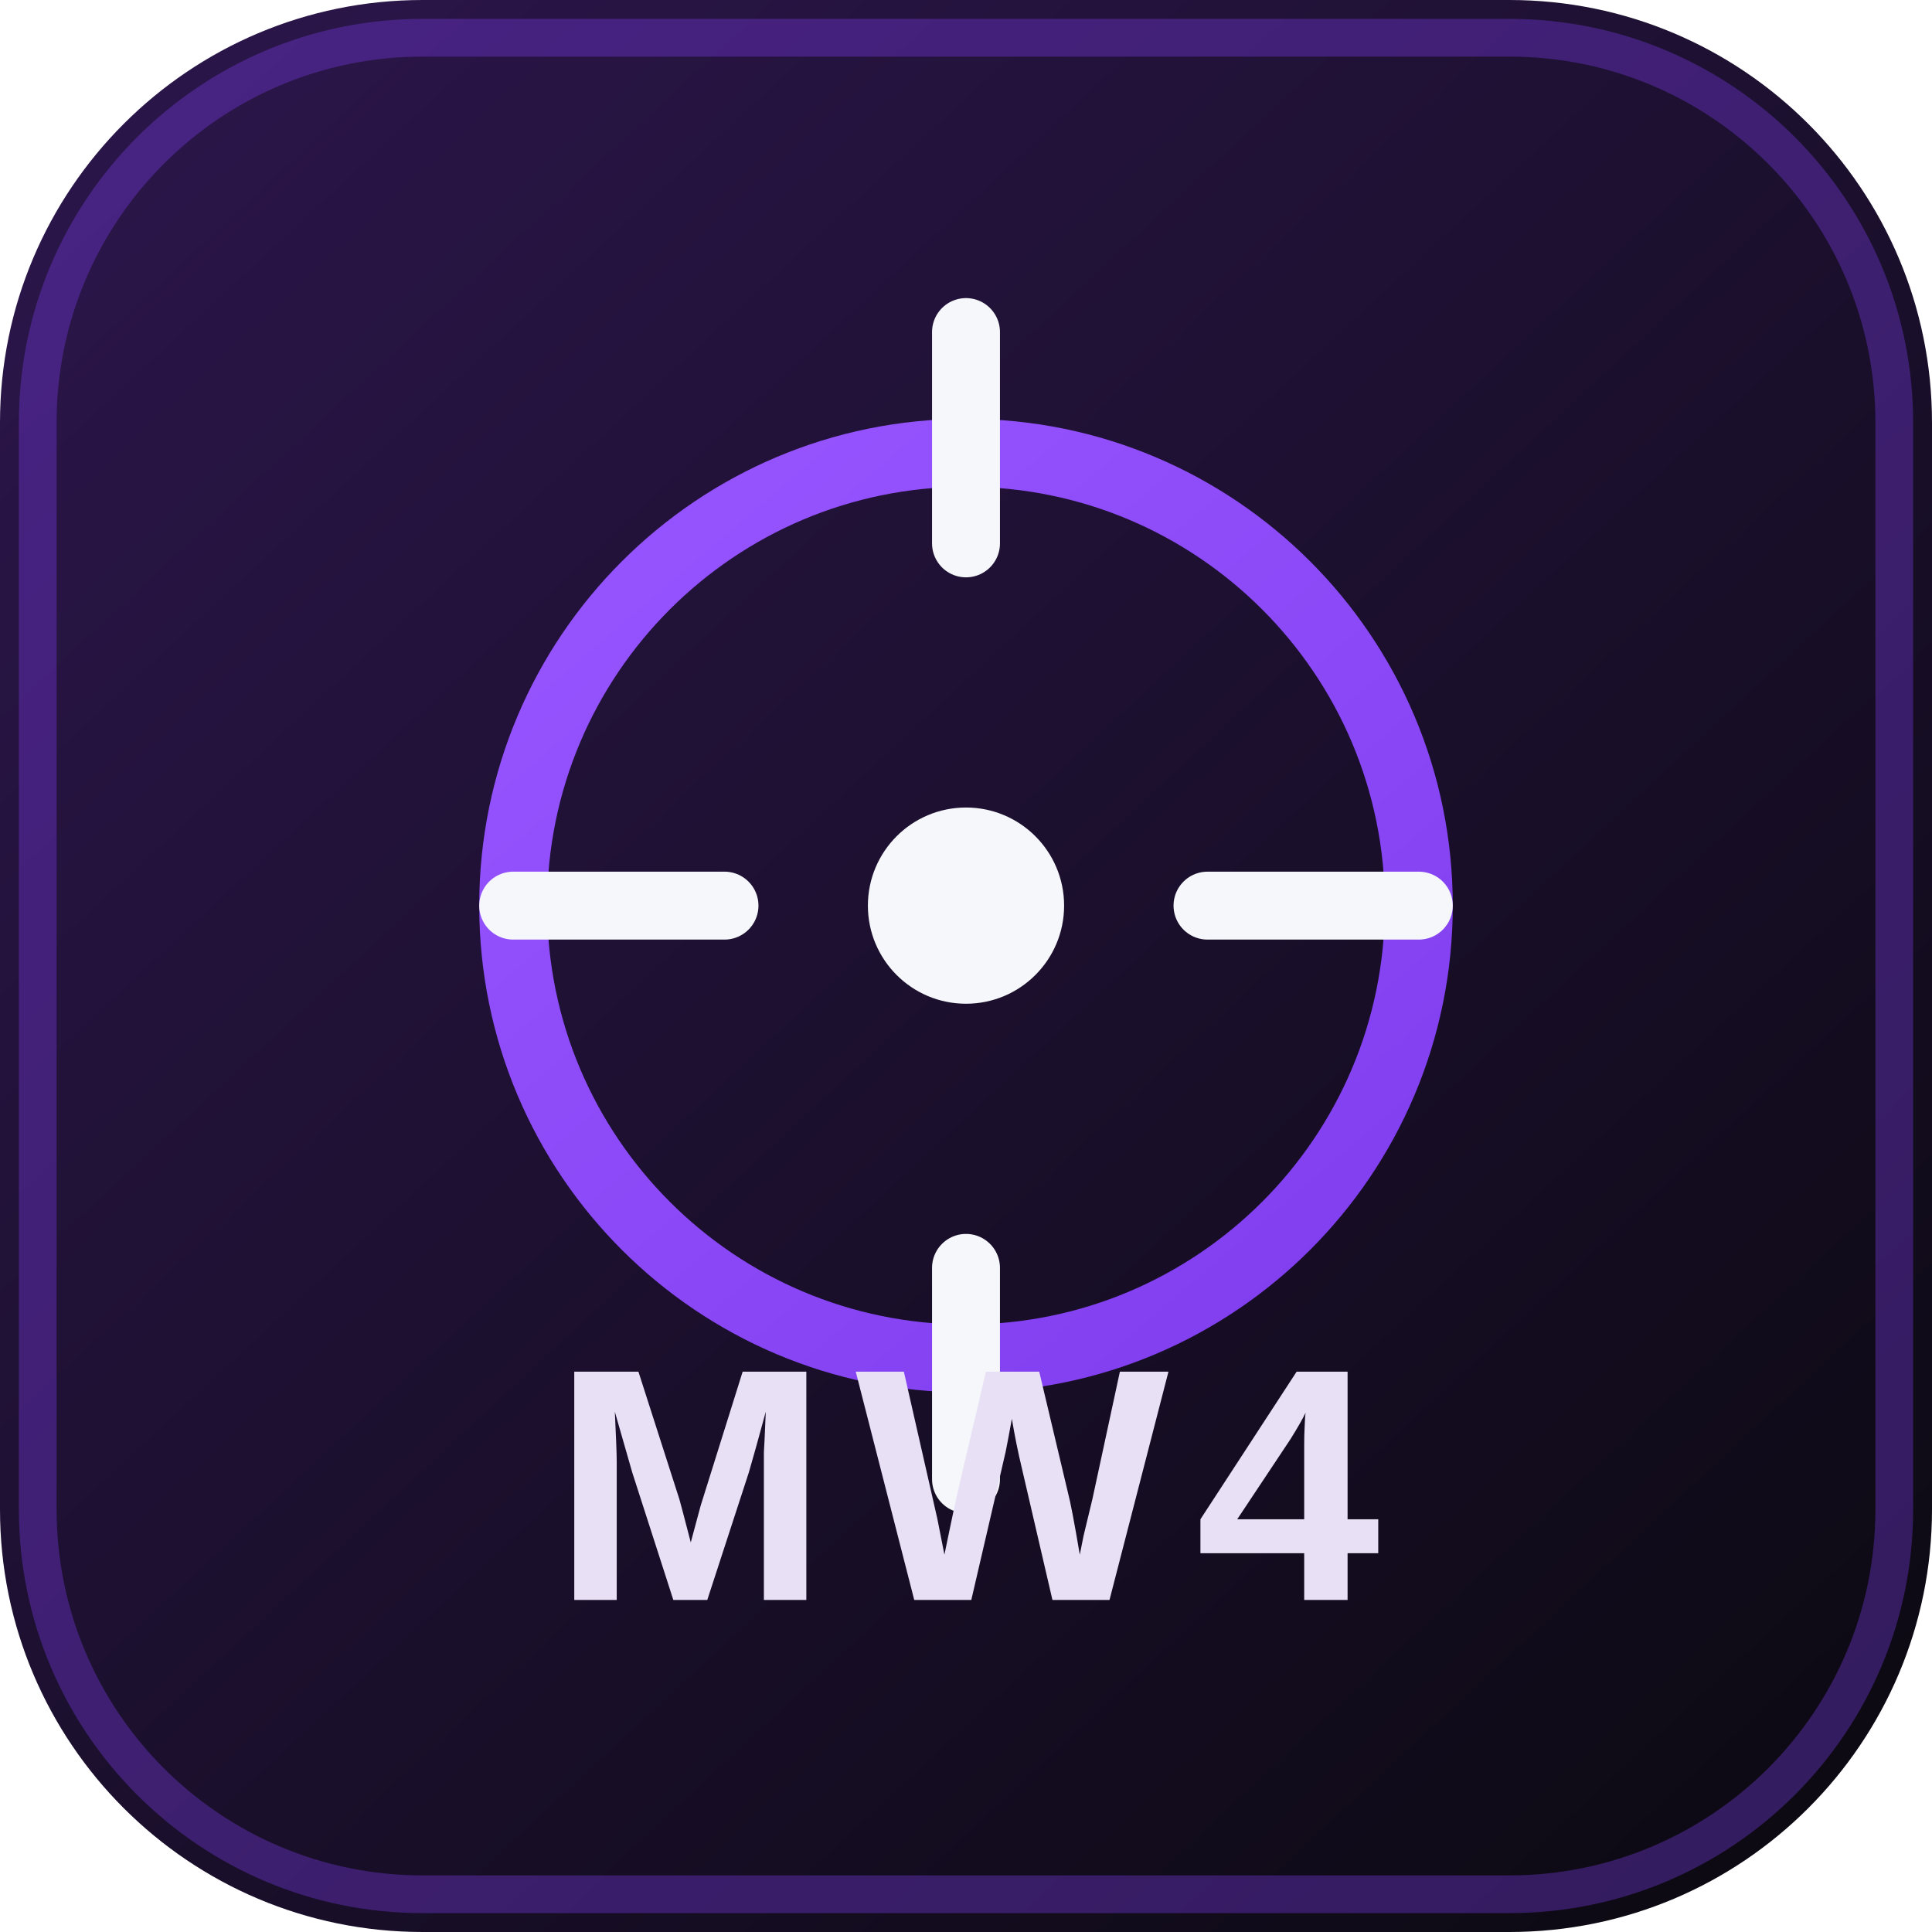
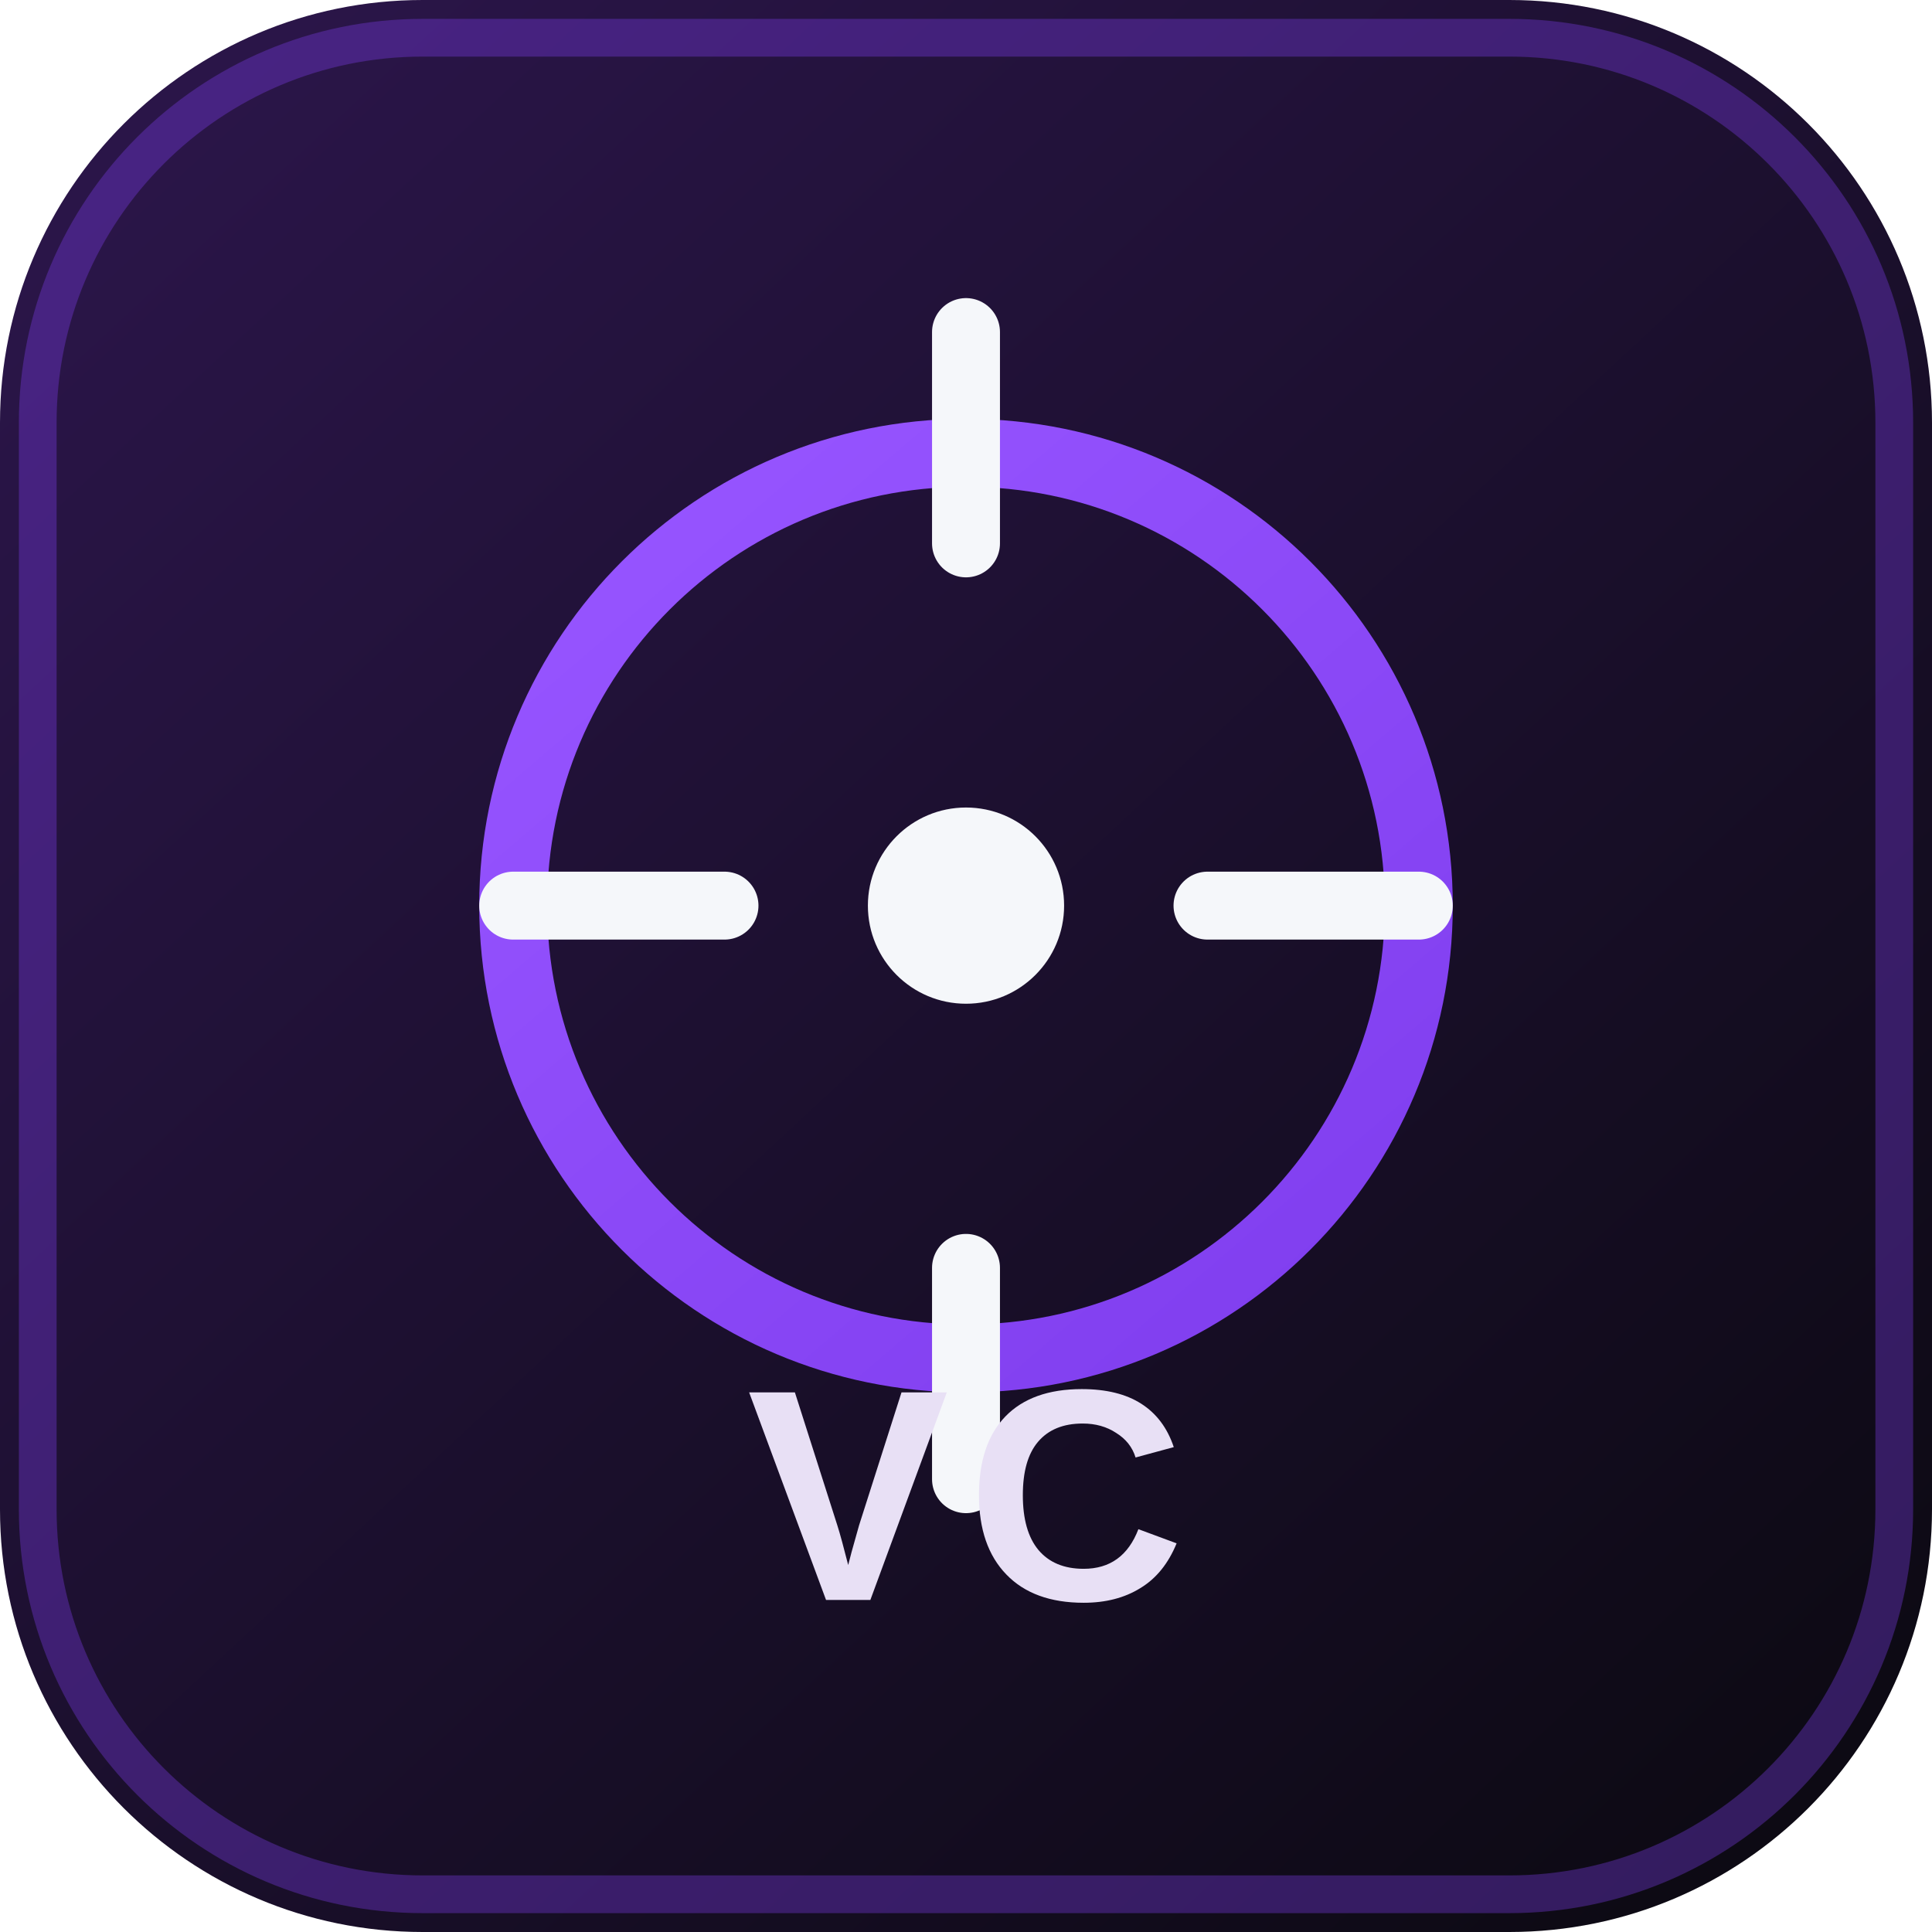
- <svg xmlns="http://www.w3.org/2000/svg" viewBox="0 0 64 64" fill="none" role="img" aria-label="MW4 Cheat">
+ <svg xmlns="http://www.w3.org/2000/svg" viewBox="0 0 64 64" fill="none" role="img" aria-label="Valorant Cheat">
  <defs>
-     <linearGradient id="mw4-bg" x1="6" y1="4" x2="58" y2="60" gradientUnits="userSpaceOnUse">
+     <linearGradient id="vc-bg" x1="6" y1="4" x2="58" y2="60" gradientUnits="userSpaceOnUse">
      <stop stop-color="#2A1548" />
      <stop offset="1" stop-color="#0D0A14" />
    </linearGradient>
-     <linearGradient id="mw4-ring" x1="20" y1="18" x2="44" y2="46" gradientUnits="userSpaceOnUse">
+     <linearGradient id="vc-ring" x1="20" y1="18" x2="44" y2="46" gradientUnits="userSpaceOnUse">
      <stop stop-color="#9654FF" />
      <stop offset="1" stop-color="#7F3DEE" />
    </linearGradient>
  </defs>
-   <rect width="64" height="64" rx="14" fill="url(#mw4-bg)" />
+   <rect width="64" height="64" rx="14" fill="url(#vc-bg)" />
  <rect x="1.25" y="1.25" width="61.5" height="61.5" rx="12.75" stroke="#7F3DEE" stroke-opacity="0.35" stroke-width="1.25" />
-   <circle cx="32" cy="30" r="15" stroke="url(#mw4-ring)" stroke-width="2.25" fill="none" />
+   <circle cx="32" cy="30" r="15" stroke="url(#vc-ring)" stroke-width="2.25" fill="none" />
  <circle cx="32" cy="30" r="3.25" fill="#F5F7FA" />
  <path stroke="#F5F7FA" stroke-width="2.25" stroke-linecap="round" d="M32 11v7M32 42v7M17 30h7M40 30h7" />
-   <text x="32" y="53" text-anchor="middle" fill="#E8E0F5" font-family="Arial, Helvetica, sans-serif" font-size="11" font-weight="700" letter-spacing="0.08em">MW4</text>
+   <text x="32" y="53" text-anchor="middle" fill="#E8E0F5" font-family="Arial, Helvetica, sans-serif" font-size="10" font-weight="700" letter-spacing="0.06em">VC</text>
</svg>
